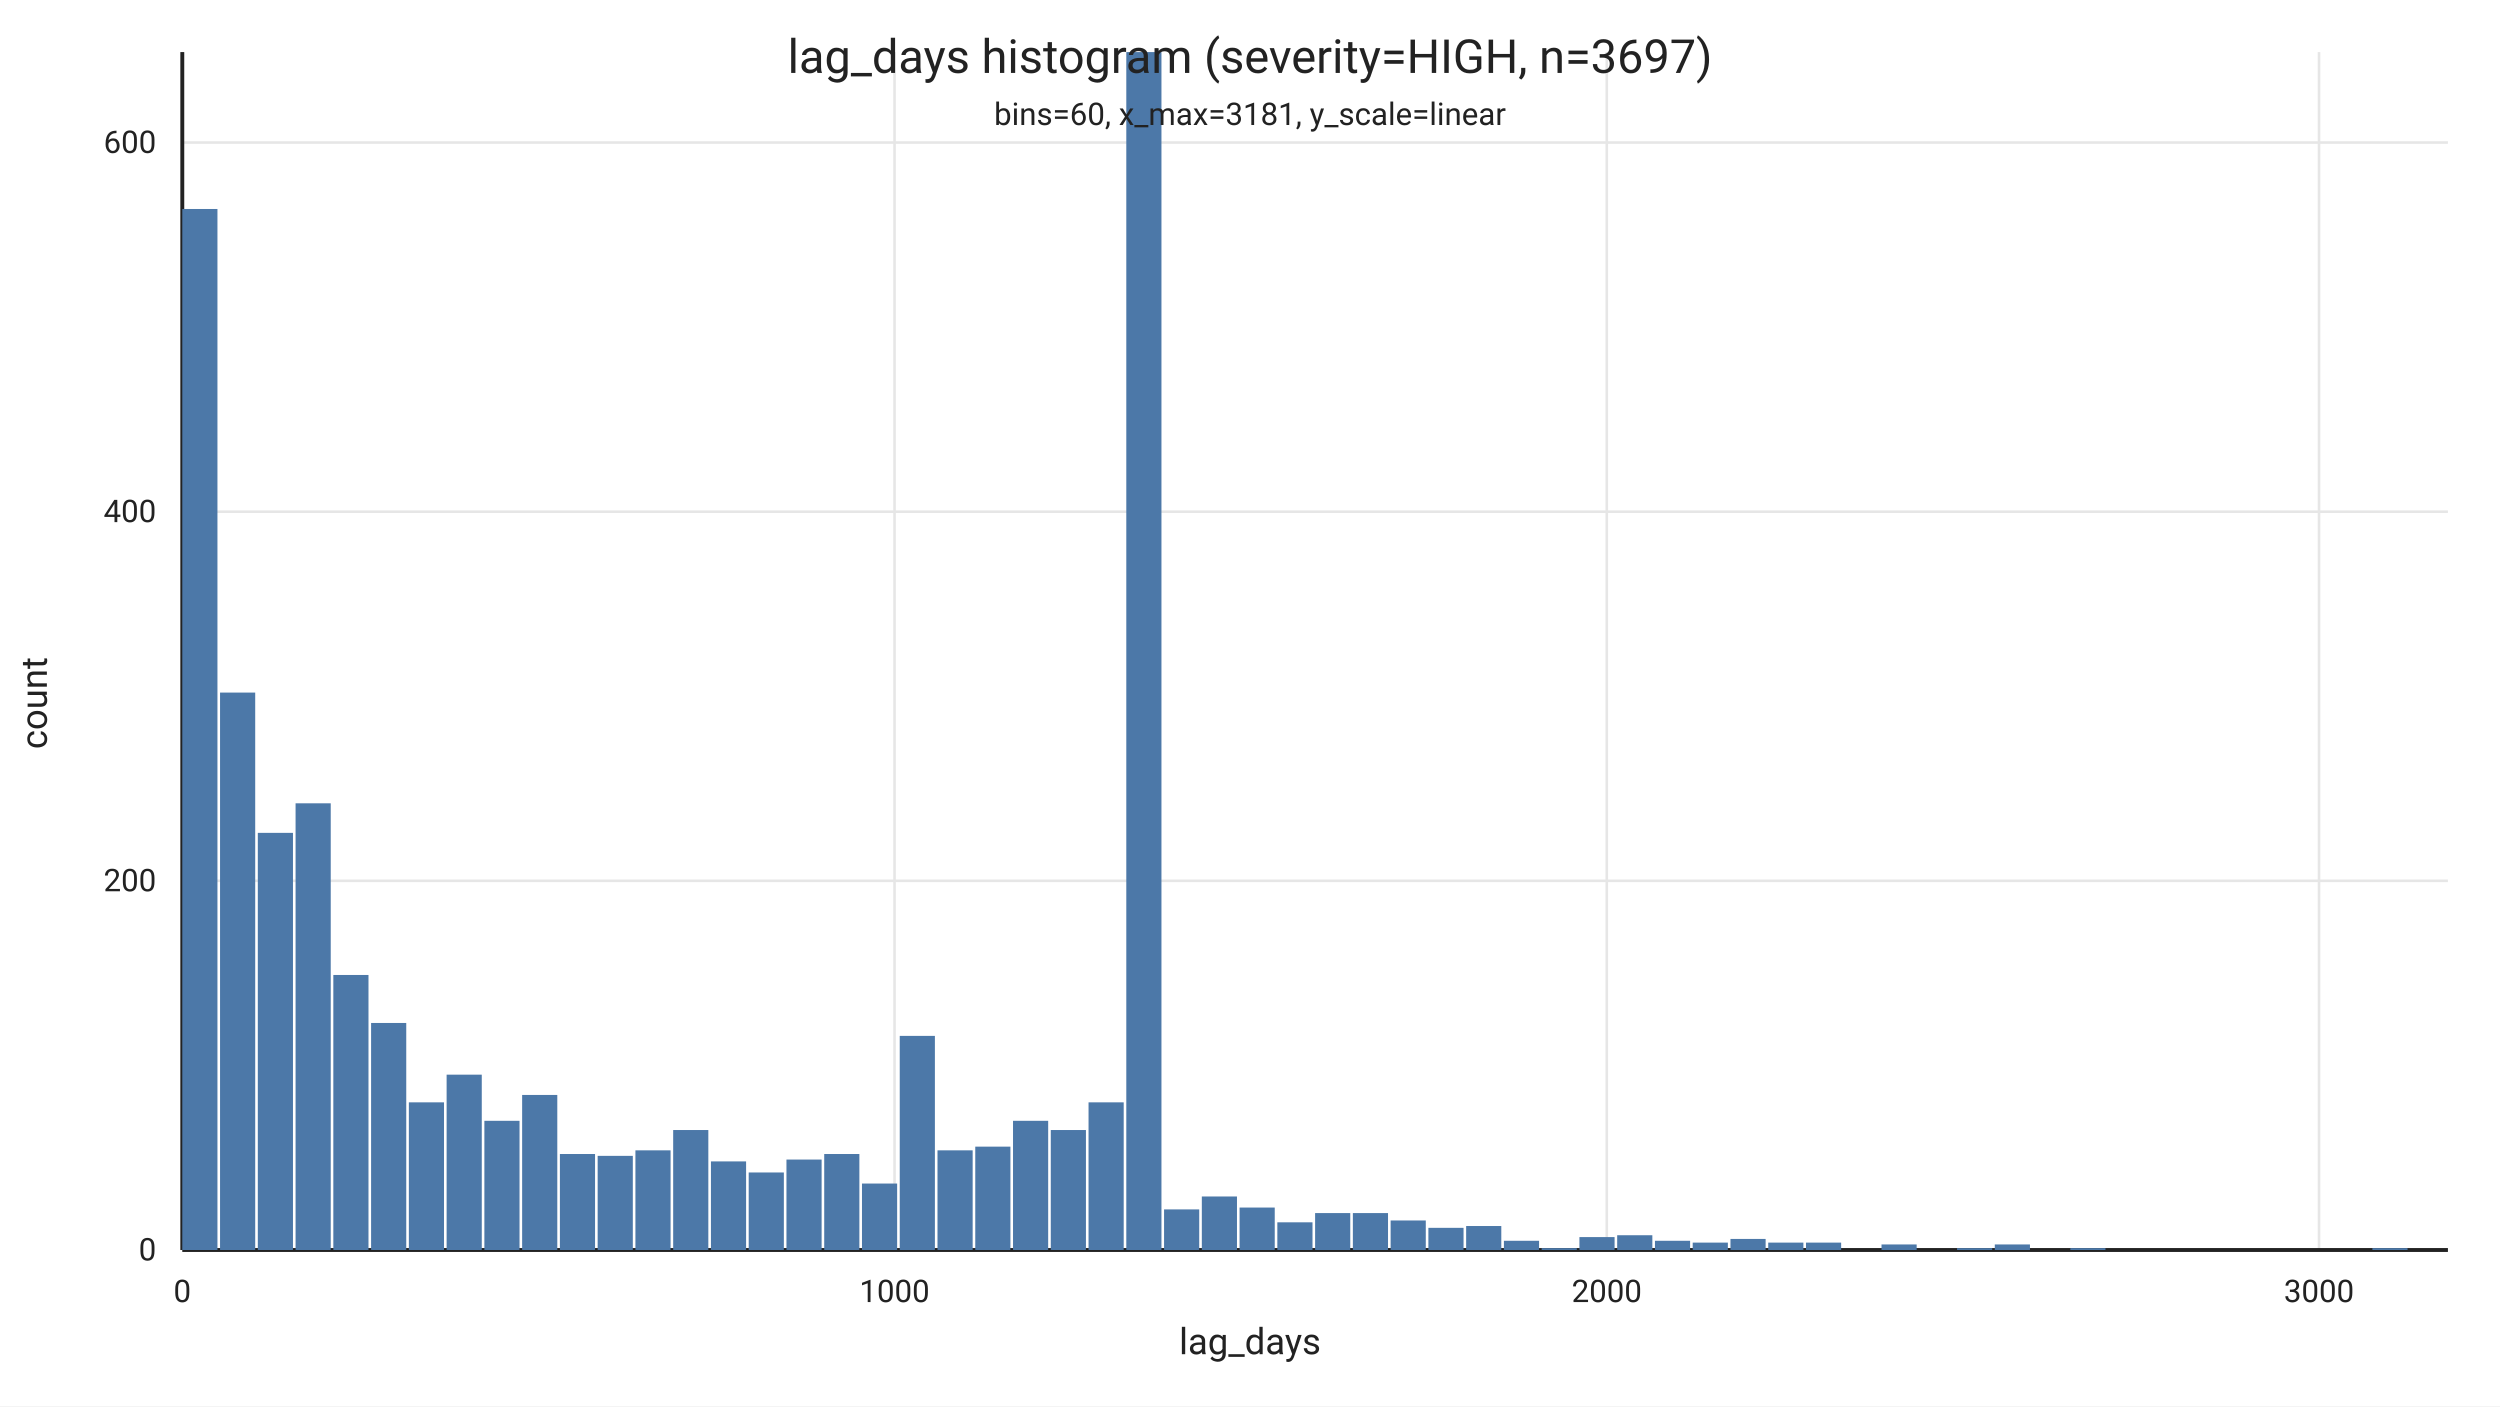
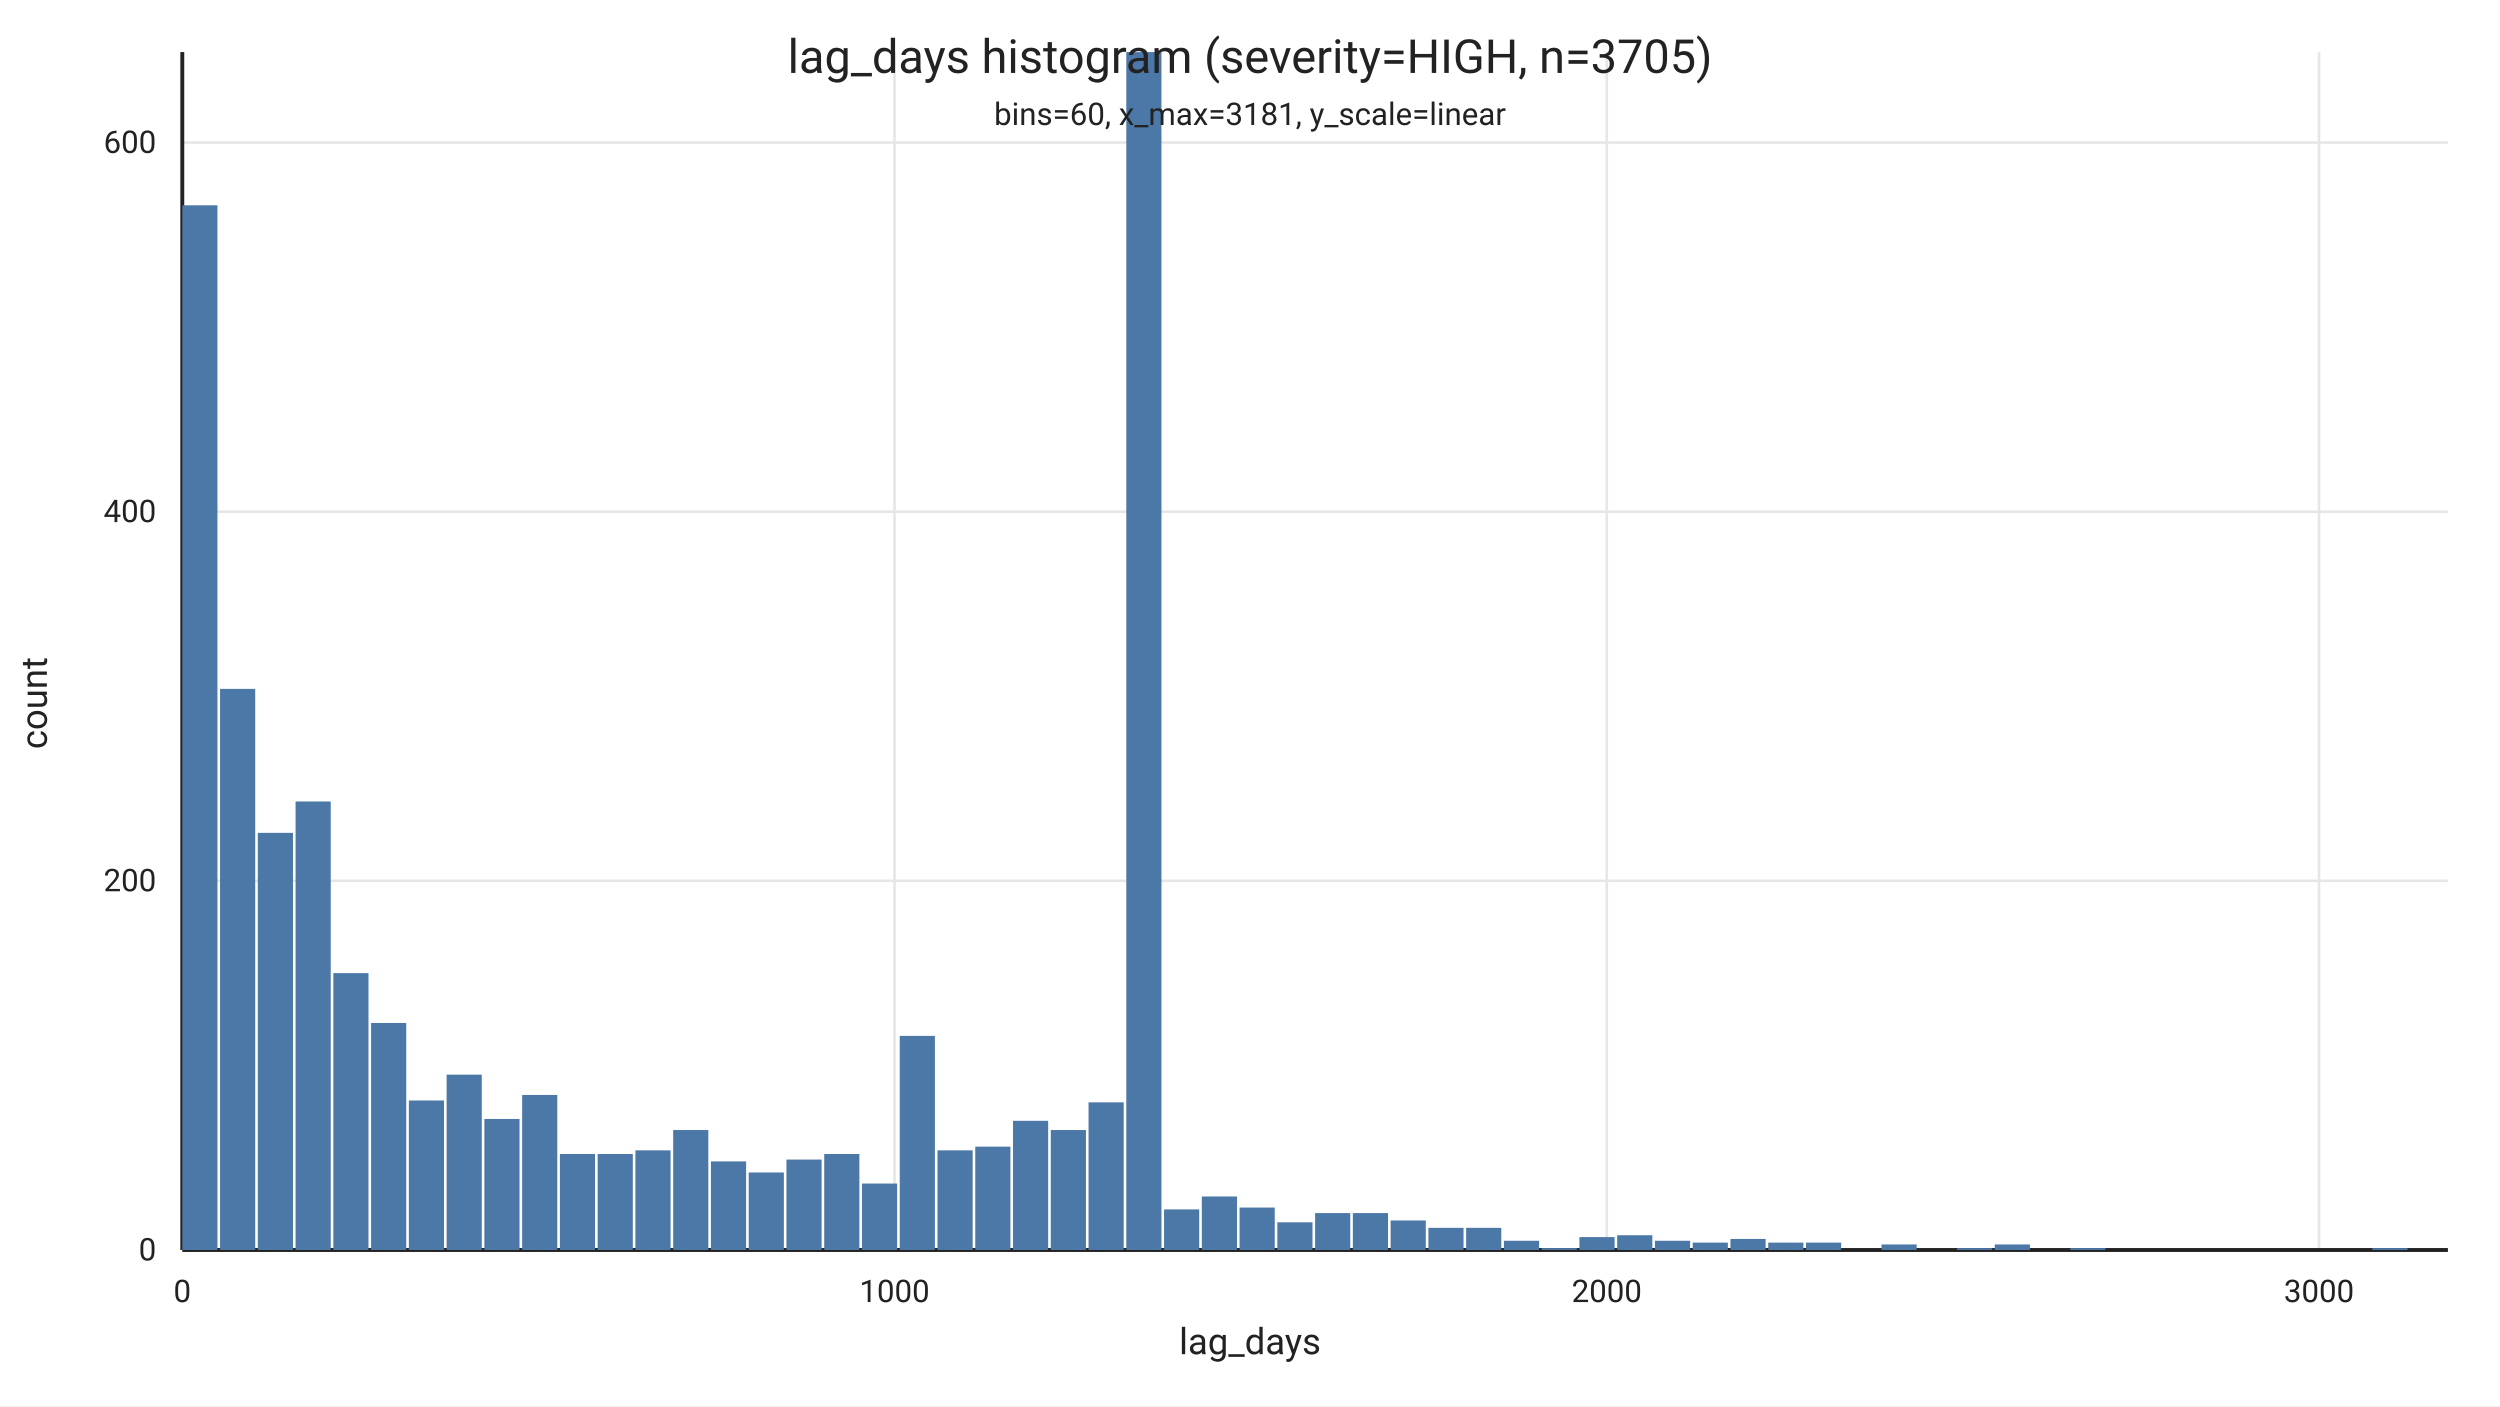
<svg xmlns="http://www.w3.org/2000/svg" width="960" height="540" viewBox="0 0 960 540">
  <rect x="0" y="0" width="960" height="540" fill="white" />
  <line x1="70" y1="480.00" x2="940" y2="480.00" stroke="#E6E6E6" stroke-width="1" />
  <text x="60" y="484.00" text-anchor="end" font-family="system-ui, -apple-system, Segoe UI, Roboto, Helvetica, Arial, sans-serif" font-size="12" fill="#222222">0</text>
  <line x1="70" y1="338.24" x2="940" y2="338.24" stroke="#E6E6E6" stroke-width="1" />
  <text x="60" y="342.24" text-anchor="end" font-family="system-ui, -apple-system, Segoe UI, Roboto, Helvetica, Arial, sans-serif" font-size="12" fill="#222222">200</text>
  <line x1="70" y1="196.49" x2="940" y2="196.49" stroke="#E6E6E6" stroke-width="1" />
  <text x="60" y="200.49" text-anchor="end" font-family="system-ui, -apple-system, Segoe UI, Roboto, Helvetica, Arial, sans-serif" font-size="12" fill="#222222">400</text>
  <line x1="70" y1="54.73" x2="940" y2="54.73" stroke="#E6E6E6" stroke-width="1" />
  <text x="60" y="58.73" text-anchor="end" font-family="system-ui, -apple-system, Segoe UI, Roboto, Helvetica, Arial, sans-serif" font-size="12" fill="#222222">600</text>
  <line x1="70" y1="-87.03" x2="940" y2="-87.03" stroke="#E6E6E6" stroke-width="1" />
  <text x="60" y="-83.03" text-anchor="end" font-family="system-ui, -apple-system, Segoe UI, Roboto, Helvetica, Arial, sans-serif" font-size="12" fill="#222222">800</text>
  <line x1="70.00" y1="20" x2="70.00" y2="480" stroke="#E6E6E6" stroke-width="1" />
  <text x="70.00" y="500" text-anchor="middle" font-family="system-ui, -apple-system, Segoe UI, Roboto, Helvetica, Arial, sans-serif" font-size="12" fill="#222222">0</text>
  <line x1="343.50" y1="20" x2="343.50" y2="480" stroke="#E6E6E6" stroke-width="1" />
  <text x="343.50" y="500" text-anchor="middle" font-family="system-ui, -apple-system, Segoe UI, Roboto, Helvetica, Arial, sans-serif" font-size="12" fill="#222222">1000</text>
  <line x1="617.00" y1="20" x2="617.00" y2="480" stroke="#E6E6E6" stroke-width="1" />
  <text x="617.00" y="500" text-anchor="middle" font-family="system-ui, -apple-system, Segoe UI, Roboto, Helvetica, Arial, sans-serif" font-size="12" fill="#222222">2000</text>
  <line x1="890.50" y1="20" x2="890.50" y2="480" stroke="#E6E6E6" stroke-width="1" />
  <text x="890.50" y="500" text-anchor="middle" font-family="system-ui, -apple-system, Segoe UI, Roboto, Helvetica, Arial, sans-serif" font-size="12" fill="#222222">3000</text>
  <line x1="1164.00" y1="20" x2="1164.00" y2="480" stroke="#E6E6E6" stroke-width="1" />
  <text x="1164.00" y="500" text-anchor="middle" font-family="system-ui, -apple-system, Segoe UI, Roboto, Helvetica, Arial, sans-serif" font-size="12" fill="#222222">4000</text>
  <line x1="70" y1="480" x2="940" y2="480" stroke="#222222" stroke-width="1.5" />
  <line x1="70" y1="20" x2="70" y2="480" stroke="#222222" stroke-width="1.5" />
-   <rect x="70.00" y="80.25" width="13.50" height="399.75" fill="#4C78A8" />
-   <rect x="84.50" y="265.95" width="13.50" height="214.05" fill="#4C78A8" />
+   <rect x="70.00" y="78.83" width="13.50" height="401.17" fill="#4C78A8" />
+   <rect x="84.50" y="264.53" width="13.50" height="215.47" fill="#4C78A8" />
  <rect x="99.00" y="319.82" width="13.50" height="160.18" fill="#4C78A8" />
-   <rect x="113.50" y="308.47" width="13.50" height="171.53" fill="#4C78A8" />
-   <rect x="128.00" y="374.39" width="13.50" height="105.61" fill="#4C78A8" />
+   <rect x="113.50" y="307.77" width="13.50" height="172.23" fill="#4C78A8" />
+   <rect x="128.00" y="373.68" width="13.50" height="106.32" fill="#4C78A8" />
  <rect x="142.50" y="392.82" width="13.50" height="87.18" fill="#4C78A8" />
-   <rect x="157.00" y="423.30" width="13.50" height="56.70" fill="#4C78A8" />
+   <rect x="157.00" y="422.59" width="13.50" height="57.41" fill="#4C78A8" />
  <rect x="171.50" y="412.67" width="13.50" height="67.33" fill="#4C78A8" />
-   <rect x="186.00" y="430.39" width="13.50" height="49.61" fill="#4C78A8" />
+   <rect x="186.00" y="429.68" width="13.50" height="50.32" fill="#4C78A8" />
  <rect x="200.50" y="420.46" width="13.50" height="59.54" fill="#4C78A8" />
  <rect x="215.00" y="443.14" width="13.50" height="36.86" fill="#4C78A8" />
-   <rect x="229.50" y="443.85" width="13.50" height="36.15" fill="#4C78A8" />
+   <rect x="229.50" y="443.14" width="13.50" height="36.86" fill="#4C78A8" />
  <rect x="244.00" y="441.73" width="13.50" height="38.27" fill="#4C78A8" />
  <rect x="258.50" y="433.93" width="13.50" height="46.07" fill="#4C78A8" />
  <rect x="273.00" y="445.98" width="13.50" height="34.02" fill="#4C78A8" />
  <rect x="287.50" y="450.23" width="13.50" height="29.77" fill="#4C78A8" />
  <rect x="302.00" y="445.27" width="13.50" height="34.73" fill="#4C78A8" />
  <rect x="316.50" y="443.14" width="13.50" height="36.86" fill="#4C78A8" />
  <rect x="331.00" y="454.48" width="13.50" height="25.52" fill="#4C78A8" />
  <rect x="345.50" y="397.78" width="13.50" height="82.22" fill="#4C78A8" />
  <rect x="360.00" y="441.73" width="13.50" height="38.27" fill="#4C78A8" />
  <rect x="374.50" y="440.31" width="13.50" height="39.69" fill="#4C78A8" />
  <rect x="389.00" y="430.39" width="13.50" height="49.61" fill="#4C78A8" />
  <rect x="403.50" y="433.93" width="13.50" height="46.07" fill="#4C78A8" />
  <rect x="418.00" y="423.30" width="13.50" height="56.70" fill="#4C78A8" />
  <rect x="432.50" y="20.00" width="13.50" height="460.00" fill="#4C78A8" />
  <rect x="447.00" y="464.41" width="13.50" height="15.59" fill="#4C78A8" />
  <rect x="461.50" y="459.45" width="13.50" height="20.55" fill="#4C78A8" />
  <rect x="476.00" y="463.70" width="13.50" height="16.30" fill="#4C78A8" />
  <rect x="490.50" y="469.37" width="13.50" height="10.63" fill="#4C78A8" />
  <rect x="505.00" y="465.82" width="13.50" height="14.18" fill="#4C78A8" />
  <rect x="519.50" y="465.82" width="13.50" height="14.18" fill="#4C78A8" />
  <rect x="534.00" y="468.66" width="13.50" height="11.34" fill="#4C78A8" />
  <rect x="548.50" y="471.49" width="13.50" height="8.51" fill="#4C78A8" />
-   <rect x="563.00" y="470.79" width="13.50" height="9.21" fill="#4C78A8" />
+   <rect x="563.00" y="471.49" width="13.50" height="8.51" fill="#4C78A8" />
  <rect x="577.50" y="476.46" width="13.50" height="3.54" fill="#4C78A8" />
  <rect x="592.00" y="479.29" width="13.50" height="0.71" fill="#4C78A8" />
  <rect x="606.50" y="475.04" width="13.50" height="4.96" fill="#4C78A8" />
  <rect x="621.00" y="474.33" width="13.50" height="5.67" fill="#4C78A8" />
  <rect x="635.50" y="476.46" width="13.50" height="3.54" fill="#4C78A8" />
  <rect x="650.00" y="477.16" width="13.50" height="2.84" fill="#4C78A8" />
  <rect x="664.50" y="475.75" width="13.50" height="4.25" fill="#4C78A8" />
  <rect x="679.00" y="477.16" width="13.50" height="2.84" fill="#4C78A8" />
  <rect x="693.50" y="477.16" width="13.50" height="2.84" fill="#4C78A8" />
  <rect x="708.00" y="480.00" width="13.50" height="0.00" fill="#4C78A8" />
  <rect x="722.50" y="477.87" width="13.50" height="2.13" fill="#4C78A8" />
  <rect x="737.00" y="480.00" width="13.50" height="0.00" fill="#4C78A8" />
  <rect x="751.50" y="479.29" width="13.50" height="0.71" fill="#4C78A8" />
  <rect x="766.00" y="477.87" width="13.50" height="2.13" fill="#4C78A8" />
  <rect x="780.50" y="480.00" width="13.50" height="0.00" fill="#4C78A8" />
  <rect x="795.00" y="479.29" width="13.50" height="0.71" fill="#4C78A8" />
  <rect x="809.50" y="480.00" width="13.50" height="0.00" fill="#4C78A8" />
  <rect x="824.00" y="480.00" width="13.50" height="0.00" fill="#4C78A8" />
  <rect x="838.50" y="480.00" width="13.50" height="0.00" fill="#4C78A8" />
  <rect x="853.00" y="480.00" width="13.50" height="0.00" fill="#4C78A8" />
  <rect x="867.50" y="480.00" width="13.50" height="0.00" fill="#4C78A8" />
  <rect x="882.00" y="480.00" width="13.50" height="0.00" fill="#4C78A8" />
  <rect x="896.50" y="480.00" width="13.50" height="0.00" fill="#4C78A8" />
  <rect x="911.00" y="479.29" width="13.50" height="0.71" fill="#4C78A8" />
  <rect x="925.50" y="480.00" width="13.50" height="0.00" fill="#4C78A8" />
-   <text x="480.00" y="28" text-anchor="middle" font-family="system-ui, -apple-system, Segoe UI, Roboto, Helvetica, Arial, sans-serif" font-size="18" fill="#222222">lag_days histogram (severity=HIGH, n=3697)</text>
+   <text x="480.00" y="28" text-anchor="middle" font-family="system-ui, -apple-system, Segoe UI, Roboto, Helvetica, Arial, sans-serif" font-size="18" fill="#222222">lag_days histogram (severity=HIGH, n=3705)</text>
  <text x="480.00" y="48" text-anchor="middle" font-family="system-ui, -apple-system, Segoe UI, Roboto, Helvetica, Arial, sans-serif" font-size="12" fill="#222222">bins=60, x_max=3181, y_scale=linear</text>
  <text x="480.00" y="520" text-anchor="middle" font-family="system-ui, -apple-system, Segoe UI, Roboto, Helvetica, Arial, sans-serif" font-size="14" fill="#222222">lag_days</text>
  <text x="18" y="270.00" text-anchor="middle" font-family="system-ui, -apple-system, Segoe UI, Roboto, Helvetica, Arial, sans-serif" font-size="14" fill="#222222" transform="rotate(-90 18 270.00)">count</text>
</svg>
